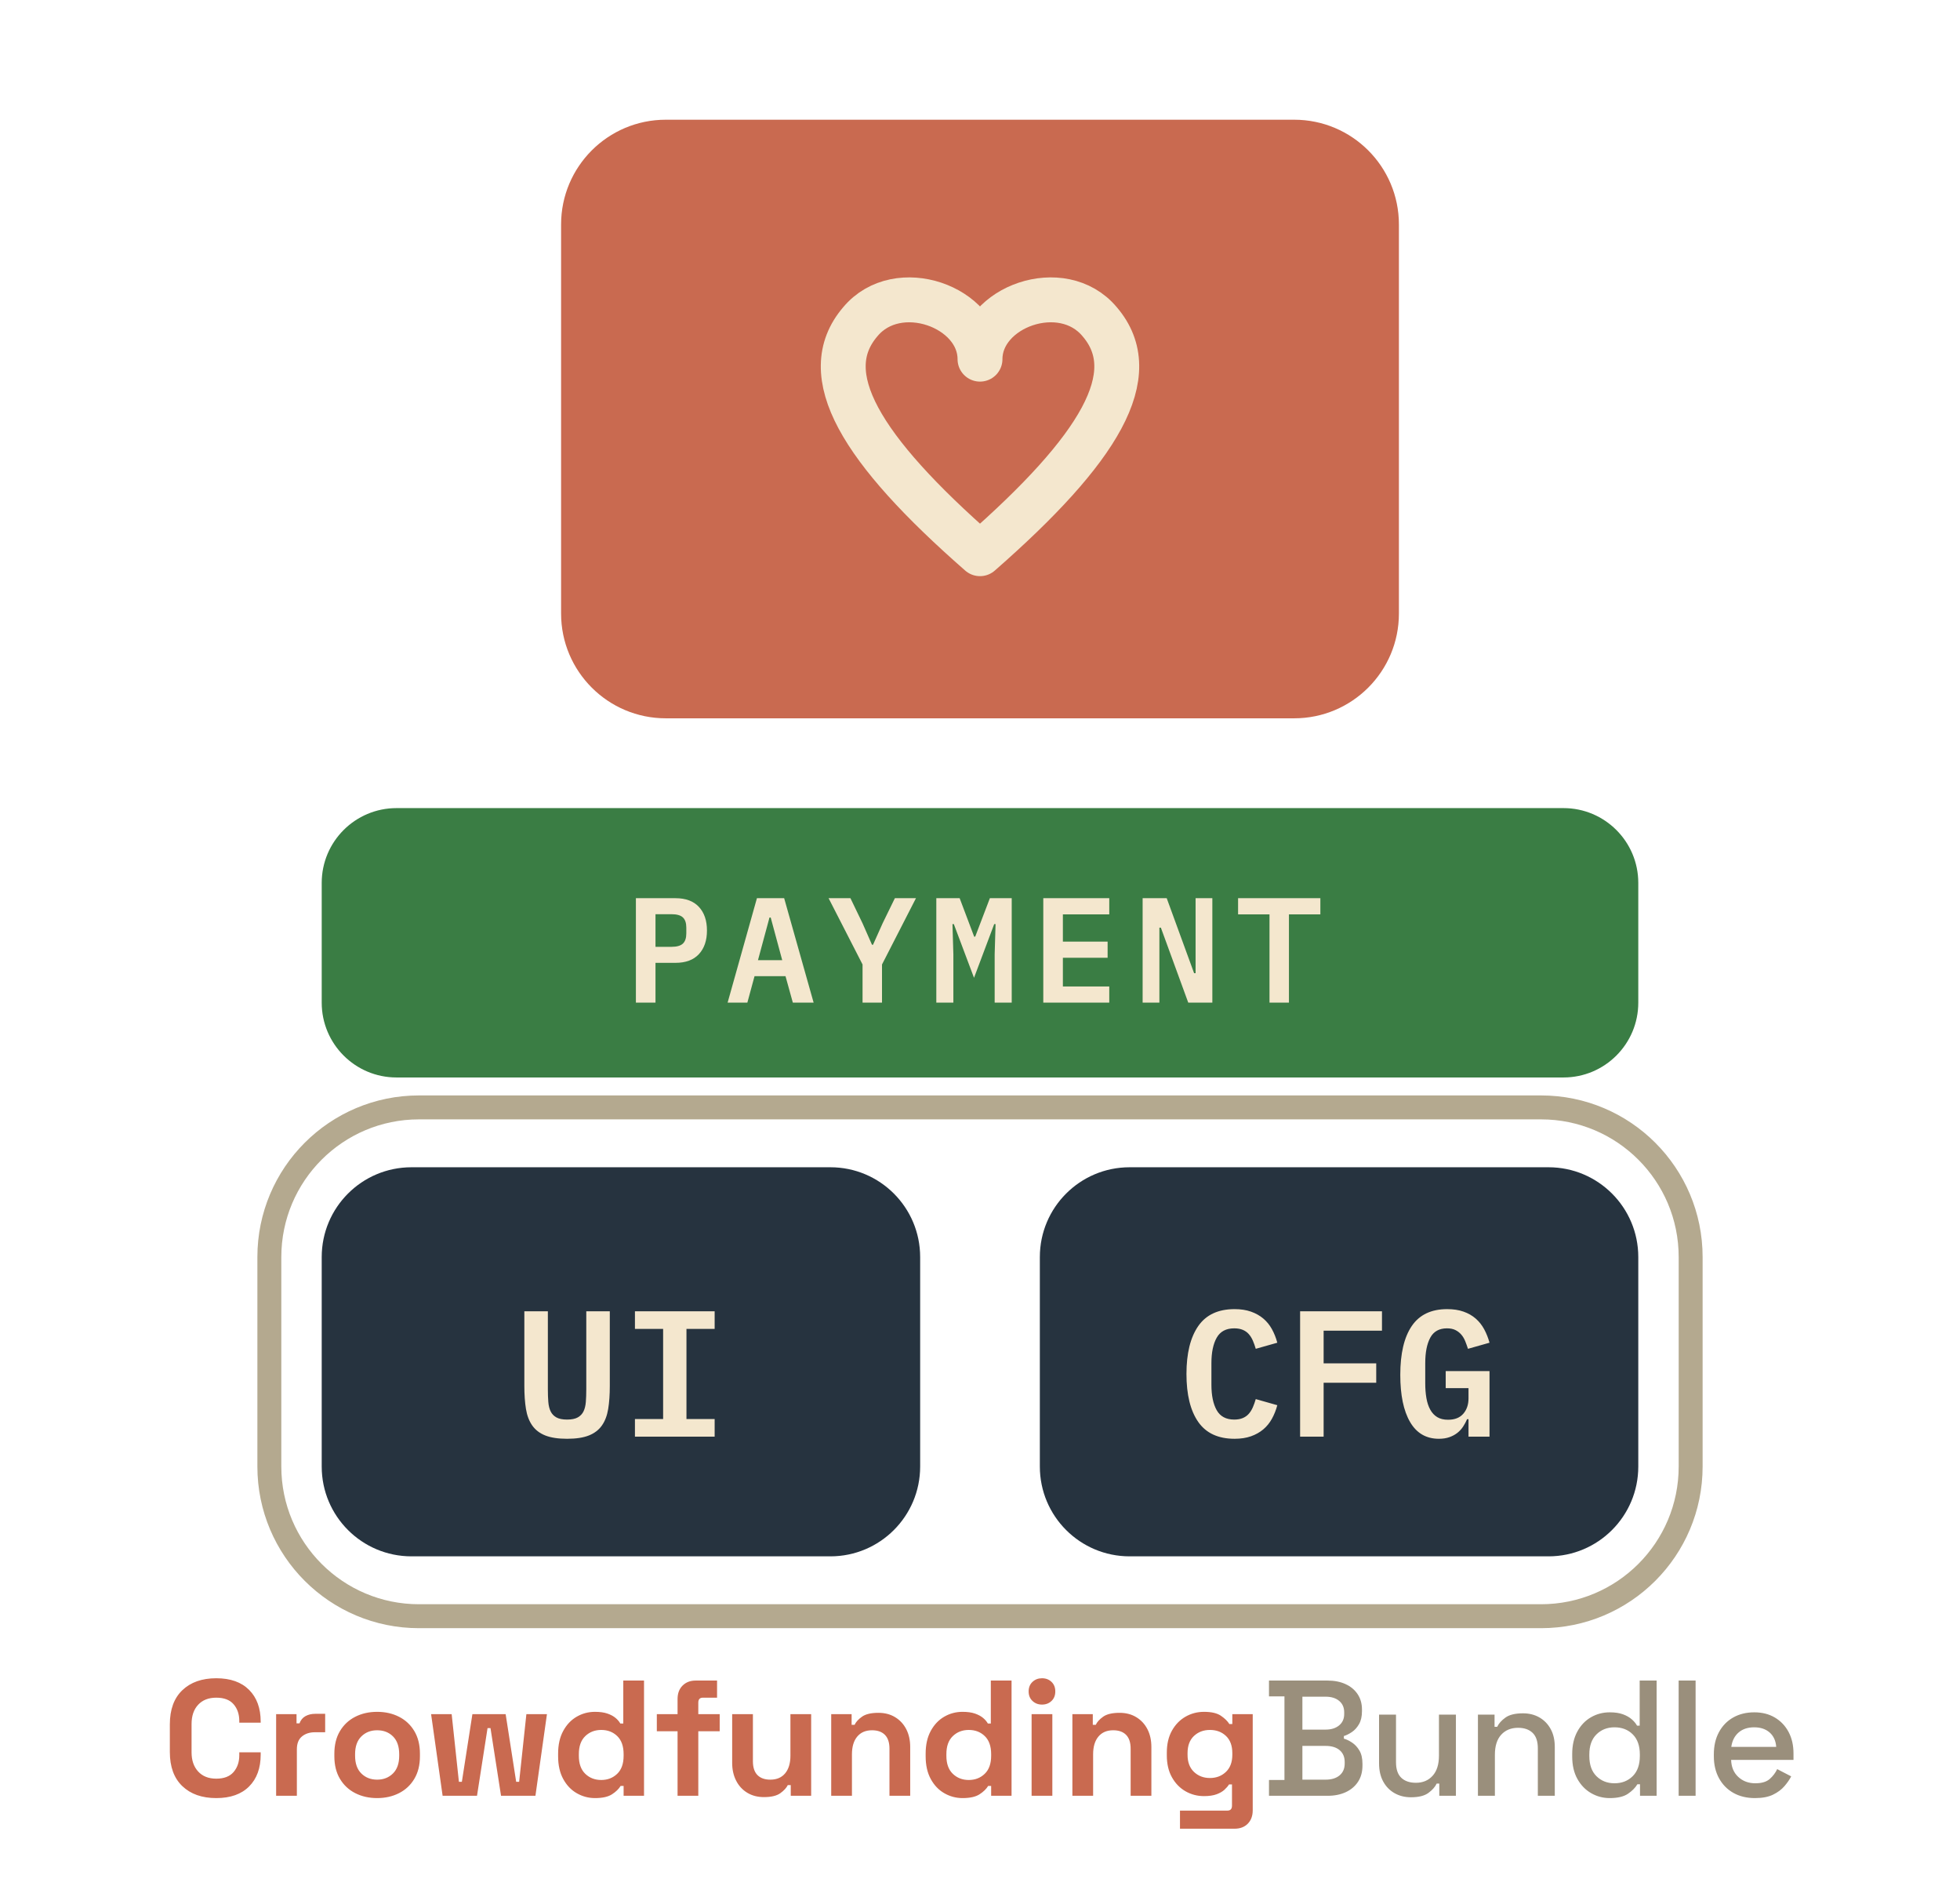
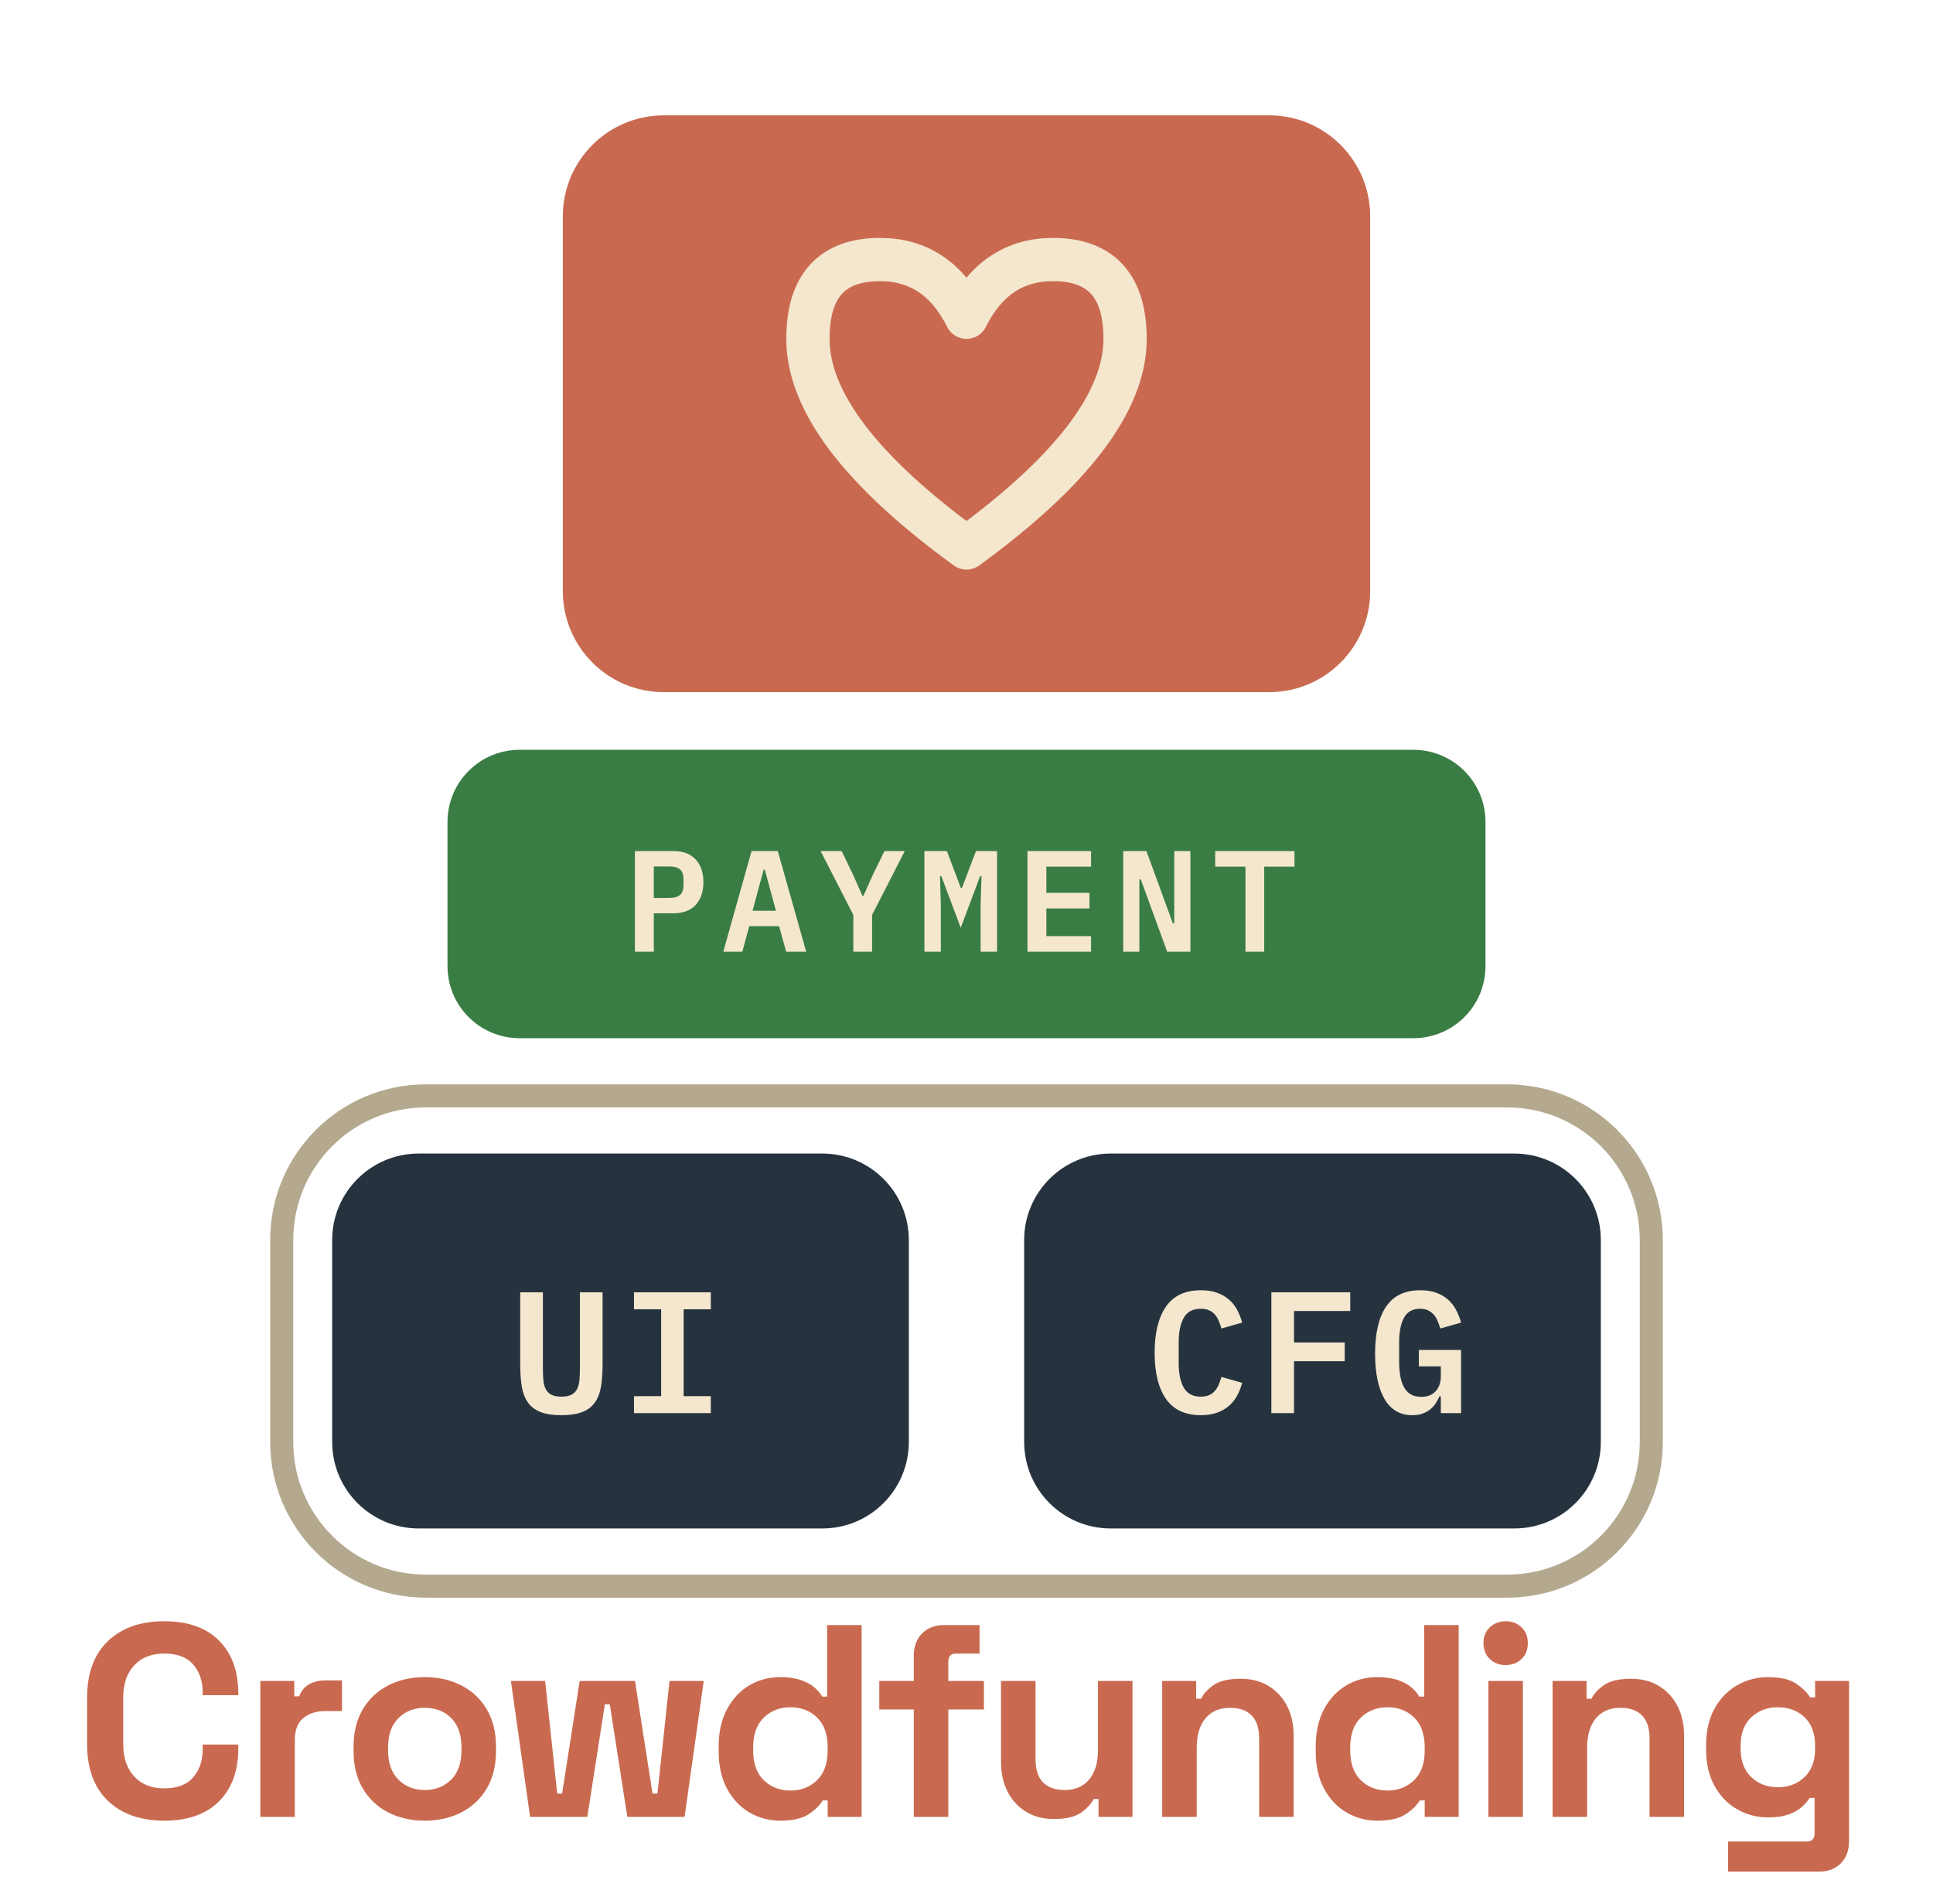
- <svg xmlns="http://www.w3.org/2000/svg" viewBox="-15.5 0 131 126" width="314" height="302">
-   <g transform="translate(0,4)">
-     <rect x="22" y="4" width="56" height="40" rx="7" fill="#C96A50" />
-     <g transform="translate(30,4)" fill="none" stroke="#F4E7CE" stroke-width="3" stroke-linecap="round" stroke-linejoin="round" color="#F4E7CE">
-       <path d="M20 29 C12 22 9 17 12 13.5 C14.5 10.5 20 12.5 20 16 C20 12.5 25.5 10.5 28 13.5 C31 17 28 22 20 29 Z" />
-     </g>
-     <rect x="6" y="50" width="88" height="18" rx="5" fill="#3A7D44" />
-     <g>
-       <path d="M28.310 63L27.000 63L27.000 56.020L29.650 56.020Q30.670 56.020 31.210 56.600Q31.750 57.180 31.750 58.180L31.750 58.180Q31.750 59.180 31.210 59.760Q30.670 60.340 29.650 60.340L29.650 60.340L28.310 60.340L28.310 63ZM28.310 57.090L28.310 59.270L29.380 59.270Q29.910 59.270 30.140 59.055Q30.370 58.840 30.370 58.370L30.370 58.370L30.370 57.990Q30.370 57.520 30.140 57.305Q29.910 57.090 29.380 57.090L29.380 57.090L28.310 57.090Z M38.880 63L37.490 63L37 61.230L34.930 61.230L34.450 63L33.130 63L35.090 56.020L36.910 56.020L38.880 63ZM36.780 60.160L36.010 57.310L35.930 57.310L35.160 60.160L36.780 60.160Z M43.450 63L42.150 63L42.150 60.450L39.880 56.020L41.340 56.020L42.150 57.700L42.780 59.130L42.850 59.130L43.490 57.700L44.310 56.020L45.720 56.020L43.450 60.450L43.450 63Z M50.980 63L50.980 59.770L51.040 57.750L50.950 57.750L49.600 61.340L48.250 57.750L48.160 57.750L48.220 59.770L48.220 63L47.080 63L47.080 56.020L48.640 56.020L49.610 58.590L49.680 58.590L50.660 56.020L52.120 56.020L52.120 63L50.980 63Z M58.640 63L54.230 63L54.230 56.020L58.640 56.020L58.640 57.100L55.540 57.100L55.540 58.920L58.530 58.920L58.530 60L55.540 60L55.540 61.920L58.640 61.920L58.640 63Z M63.920 63L62.090 57.990L61.990 57.990L61.990 63L60.870 63L60.870 56.020L62.480 56.020L64.310 61.030L64.410 61.030L64.410 56.020L65.530 56.020L65.530 63L63.920 63Z M72.750 57.100L70.650 57.100L70.650 63L69.350 63L69.350 57.100L67.250 57.100L67.250 56.020L72.750 56.020L72.750 57.100Z" fill="#F4E7CE" />
-     </g>
-     <rect x="2.5" y="70" width="95" height="34" rx="10" fill="none" stroke="#B4A98F" stroke-width="1.6" />
-     <rect x="6" y="74" width="40" height="26" rx="6" fill="#26333F" />
-     <rect x="54" y="74" width="40" height="26" rx="6" fill="#26333F" />
-     <g>
-       <path d="M19.544 83.624L21.116 83.624L21.116 88.844Q21.116 89.312 21.146 89.684Q21.176 90.056 21.302 90.314Q21.428 90.572 21.686 90.716Q21.944 90.860 22.400 90.860L22.400 90.860Q22.856 90.860 23.114 90.716Q23.372 90.572 23.498 90.314Q23.624 90.056 23.654 89.684Q23.684 89.312 23.684 88.844L23.684 88.844L23.684 83.624L25.256 83.624L25.256 88.604Q25.256 89.492 25.148 90.152Q25.040 90.812 24.728 91.256Q24.416 91.700 23.858 91.922Q23.300 92.144 22.400 92.144L22.400 92.144Q21.500 92.144 20.942 91.922Q20.384 91.700 20.072 91.256Q19.760 90.812 19.652 90.152Q19.544 89.492 19.544 88.604L19.544 88.604L19.544 83.624Z M32.264 92L26.936 92L26.936 90.824L28.820 90.824L28.820 84.800L26.936 84.800L26.936 83.624L32.264 83.624L32.264 84.800L30.380 84.800L30.380 90.824L32.264 90.824L32.264 92Z" fill="#F4E7CE" />
-     </g>
-     <g>
-       <path d="M67.016 92.144L67.016 92.144Q65.372 92.144 64.586 91.016Q63.800 89.888 63.800 87.812L63.800 87.812Q63.800 85.748 64.586 84.614Q65.372 83.480 67.016 83.480L67.016 83.480Q67.640 83.480 68.114 83.648Q68.588 83.816 68.936 84.110Q69.284 84.404 69.512 84.818Q69.740 85.232 69.872 85.724L69.872 85.724L68.432 86.132Q68.348 85.844 68.240 85.592Q68.132 85.340 67.970 85.154Q67.808 84.968 67.568 84.866Q67.328 84.764 66.992 84.764L66.992 84.764Q66.176 84.764 65.822 85.388Q65.468 86.012 65.468 87.092L65.468 87.092L65.468 88.532Q65.468 89.612 65.822 90.236Q66.176 90.860 66.992 90.860L66.992 90.860Q67.328 90.860 67.568 90.758Q67.808 90.656 67.970 90.470Q68.132 90.284 68.240 90.032Q68.348 89.780 68.432 89.492L68.432 89.492L69.872 89.900Q69.740 90.392 69.512 90.806Q69.284 91.220 68.936 91.514Q68.588 91.808 68.114 91.976Q67.640 92.144 67.016 92.144Z M72.968 92L71.396 92L71.396 83.624L76.868 83.624L76.868 84.920L72.968 84.920L72.968 87.104L76.484 87.104L76.484 88.400L72.968 88.400L72.968 92Z M82.652 92L82.652 90.836L82.556 90.836Q82.448 91.088 82.292 91.328Q82.136 91.568 81.908 91.748Q81.680 91.928 81.374 92.036Q81.068 92.144 80.672 92.144L80.672 92.144Q79.400 92.144 78.746 91.022Q78.092 89.900 78.092 87.872L78.092 87.872Q78.092 85.736 78.860 84.608Q79.628 83.480 81.224 83.480L81.224 83.480Q81.848 83.480 82.322 83.648Q82.796 83.816 83.138 84.116Q83.480 84.416 83.702 84.830Q83.924 85.244 84.056 85.724L84.056 85.724L82.616 86.132Q82.532 85.868 82.430 85.616Q82.328 85.364 82.166 85.178Q82.004 84.992 81.776 84.878Q81.548 84.764 81.212 84.764L81.212 84.764Q80.432 84.764 80.096 85.388Q79.760 86.012 79.760 87.092L79.760 87.092L79.760 88.436Q79.760 88.976 79.838 89.426Q79.916 89.876 80.096 90.200Q80.276 90.524 80.564 90.698Q80.852 90.872 81.284 90.872L81.284 90.872Q81.956 90.872 82.304 90.470Q82.652 90.068 82.652 89.444L82.652 89.444L82.652 88.760L81.128 88.760L81.128 87.620L84.056 87.620L84.056 92L82.652 92Z" fill="#F4E7CE" />
+ <svg xmlns="http://www.w3.org/2000/svg" viewBox="-17 0 134 132" width="322" height="317">
+   <rect x="22" y="8" width="56" height="40" rx="7" fill="#C96A50" />
+   <g transform="translate(30,8)">
+     <g fill="none" stroke="#F4E7CE" stroke-width="3" stroke-linecap="round" stroke-linejoin="round">
+       <path d="M20 30 Q9 22 9 15.5 Q9 10 14 10 Q18 10 20 14 Q22 10 26 10 Q31 10 31 15.5 Q31 22 20 30 Z" />
    </g>
  </g>
-   <g>
-     <path d="M-1.049 120.154L-1.049 120.154Q-2.479 120.154-3.315 119.356Q-4.151 118.559-4.151 117.074L-4.151 117.074L-4.151 115.226Q-4.151 113.741-3.315 112.944Q-2.479 112.146-1.049 112.146L-1.049 112.146Q0.370 112.146 1.145 112.921Q1.921 113.697 1.921 115.050L1.921 115.050L1.921 115.116L0.491 115.116L0.491 115.006Q0.491 114.324 0.111 113.884Q-0.268 113.444-1.049 113.444L-1.049 113.444Q-1.819 113.444-2.259 113.917Q-2.699 114.390-2.699 115.204L-2.699 115.204L-2.699 117.096Q-2.699 117.899-2.259 118.377Q-1.819 118.856-1.049 118.856L-1.049 118.856Q-0.268 118.856 0.111 118.410Q0.491 117.965 0.491 117.294L0.491 117.294L0.491 117.096L1.921 117.096L1.921 117.250Q1.921 118.603 1.145 119.379Q0.370 120.154-1.049 120.154Z M4.339 120L2.953 120L2.953 114.544L4.317 114.544L4.317 115.160L4.515 115.160Q4.636 114.830 4.916 114.676Q5.197 114.522 5.571 114.522L5.571 114.522L6.231 114.522L6.231 115.754L5.549 115.754Q5.021 115.754 4.680 116.034Q4.339 116.315 4.339 116.898L4.339 116.898L4.339 120Z M9.705 120.154L9.705 120.154Q8.891 120.154 8.242 119.824Q7.593 119.494 7.219 118.867Q6.845 118.240 6.845 117.360L6.845 117.360L6.845 117.184Q6.845 116.304 7.219 115.677Q7.593 115.050 8.242 114.720Q8.891 114.390 9.705 114.390L9.705 114.390Q10.519 114.390 11.168 114.720Q11.817 115.050 12.191 115.677Q12.565 116.304 12.565 117.184L12.565 117.184L12.565 117.360Q12.565 118.240 12.191 118.867Q11.817 119.494 11.168 119.824Q10.519 120.154 9.705 120.154ZM9.705 118.922L9.705 118.922Q10.343 118.922 10.761 118.510Q11.179 118.097 11.179 117.327L11.179 117.327L11.179 117.217Q11.179 116.447 10.766 116.034Q10.354 115.622 9.705 115.622L9.705 115.622Q9.067 115.622 8.649 116.034Q8.231 116.447 8.231 117.217L8.231 117.217L8.231 117.327Q8.231 118.097 8.649 118.510Q9.067 118.922 9.705 118.922Z M16.380 120L14.081 120L13.311 114.544L14.686 114.544L15.170 119.065L15.368 119.065L16.072 114.544L18.294 114.544L18.998 119.065L19.196 119.065L19.680 114.544L21.055 114.544L20.285 120L17.986 120L17.282 115.479L17.084 115.479L16.380 120Z M24.265 120.154L24.265 120.154Q23.616 120.154 23.049 119.829Q22.483 119.505 22.142 118.878Q21.801 118.251 21.801 117.360L21.801 117.360L21.801 117.184Q21.801 116.293 22.142 115.666Q22.483 115.039 23.044 114.715Q23.605 114.390 24.265 114.390L24.265 114.390Q24.760 114.390 25.095 114.505Q25.431 114.621 25.640 114.797Q25.849 114.973 25.959 115.171L25.959 115.171L26.157 115.171L26.157 112.300L27.543 112.300L27.543 120L26.179 120L26.179 119.340L25.981 119.340Q25.794 119.648 25.403 119.901Q25.013 120.154 24.265 120.154ZM24.683 118.944L24.683 118.944Q25.321 118.944 25.750 118.531Q26.179 118.119 26.179 117.327L26.179 117.327L26.179 117.217Q26.179 116.425 25.755 116.013Q25.332 115.600 24.683 115.600L24.683 115.600Q24.045 115.600 23.616 116.013Q23.187 116.425 23.187 117.217L23.187 117.217L23.187 117.327Q23.187 118.119 23.616 118.531Q24.045 118.944 24.683 118.944Z M31.171 120L29.785 120L29.785 115.688L28.399 115.688L28.399 114.544L29.785 114.544L29.785 113.532Q29.785 112.971 30.120 112.636Q30.456 112.300 30.995 112.300L30.995 112.300L32.425 112.300L32.425 113.444L31.479 113.444Q31.171 113.444 31.171 113.774L31.171 113.774L31.171 114.544L32.601 114.544L32.601 115.688L31.171 115.688L31.171 120Z M35.558 120.088L35.558 120.088Q34.920 120.088 34.441 119.796Q33.963 119.505 33.699 118.988Q33.435 118.471 33.435 117.800L33.435 117.800L33.435 114.544L34.821 114.544L34.821 117.690Q34.821 118.306 35.123 118.614Q35.426 118.922 35.987 118.922L35.987 118.922Q36.625 118.922 36.977 118.499Q37.329 118.075 37.329 117.316L37.329 117.316L37.329 114.544L38.715 114.544L38.715 120L37.351 120L37.351 119.285L37.153 119.285Q37.021 119.560 36.658 119.824Q36.295 120.088 35.558 120.088Z M41.441 120L40.055 120L40.055 114.544L41.419 114.544L41.419 115.259L41.617 115.259Q41.749 114.973 42.112 114.715Q42.475 114.456 43.212 114.456L43.212 114.456Q43.850 114.456 44.328 114.748Q44.807 115.039 45.071 115.550Q45.335 116.062 45.335 116.744L45.335 116.744L45.335 120L43.949 120L43.949 116.854Q43.949 116.238 43.646 115.930Q43.344 115.622 42.783 115.622L42.783 115.622Q42.145 115.622 41.793 116.046Q41.441 116.469 41.441 117.228L41.441 117.228L41.441 120Z M48.831 120.154L48.831 120.154Q48.182 120.154 47.615 119.829Q47.049 119.505 46.708 118.878Q46.367 118.251 46.367 117.360L46.367 117.360L46.367 117.184Q46.367 116.293 46.708 115.666Q47.049 115.039 47.610 114.715Q48.171 114.390 48.831 114.390L48.831 114.390Q49.326 114.390 49.661 114.505Q49.997 114.621 50.206 114.797Q50.415 114.973 50.525 115.171L50.525 115.171L50.723 115.171L50.723 112.300L52.109 112.300L52.109 120L50.745 120L50.745 119.340L50.547 119.340Q50.360 119.648 49.969 119.901Q49.579 120.154 48.831 120.154ZM49.249 118.944L49.249 118.944Q49.887 118.944 50.316 118.531Q50.745 118.119 50.745 117.327L50.745 117.327L50.745 117.217Q50.745 116.425 50.321 116.013Q49.898 115.600 49.249 115.600L49.249 115.600Q48.611 115.600 48.182 116.013Q47.753 116.425 47.753 117.217L47.753 117.217L47.753 117.327Q47.753 118.119 48.182 118.531Q48.611 118.944 49.249 118.944Z M54.835 120L53.449 120L53.449 114.544L54.835 114.544L54.835 120ZM54.142 113.906L54.142 113.906Q53.768 113.906 53.509 113.664Q53.251 113.422 53.251 113.026L53.251 113.026Q53.251 112.630 53.509 112.388Q53.768 112.146 54.142 112.146L54.142 112.146Q54.527 112.146 54.780 112.388Q55.033 112.630 55.033 113.026L55.033 113.026Q55.033 113.422 54.780 113.664Q54.527 113.906 54.142 113.906Z M57.561 120L56.175 120L56.175 114.544L57.539 114.544L57.539 115.259L57.737 115.259Q57.869 114.973 58.232 114.715Q58.595 114.456 59.332 114.456L59.332 114.456Q59.970 114.456 60.448 114.748Q60.927 115.039 61.191 115.550Q61.455 116.062 61.455 116.744L61.455 116.744L61.455 120L60.069 120L60.069 116.854Q60.069 116.238 59.766 115.930Q59.464 115.622 58.903 115.622L58.903 115.622Q58.265 115.622 57.913 116.046Q57.561 116.469 57.561 117.228L57.561 117.228L57.561 120Z M62.487 117.294L62.487 117.294L62.487 117.118Q62.487 116.260 62.828 115.650Q63.169 115.039 63.735 114.715Q64.302 114.390 64.973 114.390L64.973 114.390Q65.721 114.390 66.106 114.654Q66.491 114.918 66.667 115.204L66.667 115.204L66.865 115.204L66.865 114.544L68.229 114.544L68.229 120.968Q68.229 121.529 67.899 121.865Q67.569 122.200 67.019 122.200L67.019 122.200L63.367 122.200L63.367 120.990L66.535 120.990Q66.843 120.990 66.843 120.660L66.843 120.660L66.843 119.241L66.645 119.241Q66.535 119.417 66.337 119.599Q66.139 119.780 65.809 119.901Q65.479 120.022 64.973 120.022L64.973 120.022Q64.302 120.022 63.735 119.698Q63.169 119.373 62.828 118.763Q62.487 118.152 62.487 117.294ZM65.369 118.812L65.369 118.812Q66.007 118.812 66.436 118.405Q66.865 117.998 66.865 117.261L66.865 117.261L66.865 117.151Q66.865 116.403 66.441 116.001Q66.018 115.600 65.369 115.600L65.369 115.600Q64.731 115.600 64.302 116.001Q63.873 116.403 63.873 117.151L63.873 117.151L63.873 117.261Q63.873 117.998 64.302 118.405Q64.731 118.812 65.369 118.812Z" fill="#C96A50" />
-     <path d="M73.243 120L69.316 120L69.316 118.944L70.350 118.944L70.350 113.356L69.316 113.356L69.316 112.300L73.221 112.300Q73.914 112.300 74.431 112.537Q74.948 112.773 75.239 113.207Q75.531 113.642 75.531 114.236L75.531 114.236L75.531 114.346Q75.531 114.874 75.333 115.215Q75.135 115.556 74.854 115.743Q74.574 115.930 74.321 116.007L74.321 116.007L74.321 116.183Q74.574 116.249 74.865 116.442Q75.157 116.634 75.360 116.975Q75.564 117.316 75.564 117.866L75.564 117.866L75.564 117.976Q75.564 118.614 75.267 119.065Q74.970 119.516 74.447 119.758Q73.925 120 73.243 120L73.243 120ZM71.549 116.667L71.549 118.922L73.100 118.922Q73.694 118.922 74.035 118.636Q74.376 118.350 74.376 117.844L74.376 117.844L74.376 117.745Q74.376 117.239 74.040 116.953Q73.705 116.667 73.100 116.667L73.100 116.667L71.549 116.667ZM71.549 113.378L71.549 115.578L73.100 115.578Q73.661 115.578 74.002 115.297Q74.343 115.017 74.343 114.533L74.343 114.533L74.343 114.423Q74.343 113.939 74.007 113.659Q73.672 113.378 73.100 113.378L73.100 113.378L71.549 113.378Z M78.807 120.099L78.807 120.099Q78.191 120.099 77.707 119.824Q77.223 119.549 76.948 119.043Q76.673 118.537 76.673 117.833L76.673 117.833L76.673 114.577L77.806 114.577L77.806 117.756Q77.806 118.460 78.158 118.796Q78.510 119.131 79.137 119.131L79.137 119.131Q79.830 119.131 80.253 118.663Q80.677 118.196 80.677 117.316L80.677 117.316L80.677 114.577L81.810 114.577L81.810 120L80.699 120L80.699 119.186L80.523 119.186Q80.369 119.516 79.973 119.808Q79.577 120.099 78.807 120.099Z M84.415 120L83.282 120L83.282 114.577L84.393 114.577L84.393 115.391L84.569 115.391Q84.723 115.061 85.119 114.775Q85.515 114.489 86.296 114.489L86.296 114.489Q86.912 114.489 87.390 114.764Q87.869 115.039 88.144 115.540Q88.419 116.040 88.419 116.744L88.419 116.744L88.419 120L87.286 120L87.286 116.832Q87.286 116.128 86.934 115.793Q86.582 115.457 85.966 115.457L85.966 115.457Q85.262 115.457 84.838 115.919Q84.415 116.381 84.415 117.261L84.415 117.261L84.415 120Z M92.091 120.154L92.091 120.154Q91.420 120.154 90.848 119.824Q90.276 119.494 89.929 118.873Q89.583 118.251 89.583 117.371L89.583 117.371L89.583 117.206Q89.583 116.337 89.924 115.710Q90.265 115.083 90.837 114.753Q91.409 114.423 92.091 114.423L92.091 114.423Q92.619 114.423 92.976 114.555Q93.334 114.687 93.565 114.891Q93.796 115.094 93.917 115.314L93.917 115.314L94.093 115.314L94.093 112.300L95.226 112.300L95.226 120L94.115 120L94.115 119.230L93.939 119.230Q93.730 119.582 93.306 119.868Q92.883 120.154 92.091 120.154ZM92.410 119.164L92.410 119.164Q93.147 119.164 93.625 118.691Q94.104 118.218 94.104 117.338L94.104 117.338L94.104 117.239Q94.104 116.370 93.631 115.897Q93.158 115.424 92.410 115.424L92.410 115.424Q91.684 115.424 91.205 115.897Q90.727 116.370 90.727 117.239L90.727 117.239L90.727 117.338Q90.727 118.218 91.205 118.691Q91.684 119.164 92.410 119.164Z M97.831 120L96.698 120L96.698 112.300L97.831 112.300L97.831 120Z M101.800 120.154L101.800 120.154Q100.975 120.154 100.359 119.808Q99.743 119.461 99.396 118.829Q99.050 118.196 99.050 117.360L99.050 117.360L99.050 117.228Q99.050 116.381 99.391 115.749Q99.732 115.116 100.342 114.769Q100.953 114.423 101.756 114.423L101.756 114.423Q102.537 114.423 103.125 114.769Q103.714 115.116 104.044 115.732Q104.374 116.348 104.374 117.173L104.374 117.173L104.374 117.602L100.205 117.602Q100.227 118.317 100.683 118.740Q101.140 119.164 101.822 119.164L101.822 119.164Q102.460 119.164 102.784 118.878Q103.109 118.592 103.285 118.218L103.285 118.218L104.220 118.702Q104.066 119.010 103.774 119.351Q103.483 119.692 103.010 119.923Q102.537 120.154 101.800 120.154ZM100.216 116.733L100.216 116.733L103.219 116.733Q103.175 116.117 102.779 115.770Q102.383 115.424 101.745 115.424L101.745 115.424Q101.107 115.424 100.705 115.770Q100.304 116.117 100.216 116.733Z" fill="#9A8F7C" />
-   </g>
+   <rect x="14" y="52" width="72" height="20" rx="5" fill="#3A7D44" />
+   <path d="M28.310 66L27.000 66L27.000 59.020L29.650 59.020Q30.670 59.020 31.210 59.600Q31.750 60.180 31.750 61.180L31.750 61.180Q31.750 62.180 31.210 62.760Q30.670 63.340 29.650 63.340L29.650 63.340L28.310 63.340L28.310 66ZM28.310 60.090L28.310 62.270L29.380 62.270Q29.910 62.270 30.140 62.055Q30.370 61.840 30.370 61.370L30.370 61.370L30.370 60.990Q30.370 60.520 30.140 60.305Q29.910 60.090 29.380 60.090L29.380 60.090L28.310 60.090Z M38.880 66L37.490 66L37 64.230L34.930 64.230L34.450 66L33.130 66L35.090 59.020L36.910 59.020L38.880 66ZM36.780 63.160L36.010 60.310L35.930 60.310L35.160 63.160L36.780 63.160Z M43.450 66L42.150 66L42.150 63.450L39.880 59.020L41.340 59.020L42.150 60.700L42.780 62.130L42.850 62.130L43.490 60.700L44.310 59.020L45.720 59.020L43.450 63.450L43.450 66Z M50.980 66L50.980 62.770L51.040 60.750L50.950 60.750L49.600 64.340L48.250 60.750L48.160 60.750L48.220 62.770L48.220 66L47.080 66L47.080 59.020L48.640 59.020L49.610 61.590L49.680 61.590L50.660 59.020L52.120 59.020L52.120 66L50.980 66Z M58.640 66L54.230 66L54.230 59.020L58.640 59.020L58.640 60.100L55.540 60.100L55.540 61.920L58.530 61.920L58.530 63L55.540 63L55.540 64.920L58.640 64.920L58.640 66Z M63.920 66L62.090 60.990L61.990 60.990L61.990 66L60.870 66L60.870 59.020L62.480 59.020L64.310 64.030L64.410 64.030L64.410 59.020L65.530 59.020L65.530 66L63.920 66Z M72.750 60.100L70.650 60.100L70.650 66L69.350 66L69.350 60.100L67.250 60.100L67.250 59.020L72.750 59.020L72.750 60.100Z" fill="#F4E7CE" />
+   <rect x="2.5" y="76" width="95" height="34" rx="10" fill="none" stroke="#B4A98F" stroke-width="1.6" />
+   <rect x="6" y="80" width="40" height="26" rx="6" fill="#26333F" />
+   <rect x="54" y="80" width="40" height="26" rx="6" fill="#26333F" />
+   <path d="M19.044 89.624L20.616 89.624L20.616 94.844Q20.616 95.312 20.646 95.684Q20.676 96.056 20.802 96.314Q20.928 96.572 21.186 96.716Q21.444 96.860 21.900 96.860L21.900 96.860Q22.356 96.860 22.614 96.716Q22.872 96.572 22.998 96.314Q23.124 96.056 23.154 95.684Q23.184 95.312 23.184 94.844L23.184 94.844L23.184 89.624L24.756 89.624L24.756 94.604Q24.756 95.492 24.648 96.152Q24.540 96.812 24.228 97.256Q23.916 97.700 23.358 97.922Q22.800 98.144 21.900 98.144L21.900 98.144Q21 98.144 20.442 97.922Q19.884 97.700 19.572 97.256Q19.260 96.812 19.152 96.152Q19.044 95.492 19.044 94.604L19.044 94.604L19.044 89.624Z M32.264 98L26.936 98L26.936 96.824L28.820 96.824L28.820 90.800L26.936 90.800L26.936 89.624L32.264 89.624L32.264 90.800L30.380 90.800L30.380 96.824L32.264 96.824L32.264 98Z" fill="#F4E7CE" />
+   <path d="M66.266 98.144L66.266 98.144Q64.622 98.144 63.836 97.016Q63.050 95.888 63.050 93.812L63.050 93.812Q63.050 91.748 63.836 90.614Q64.622 89.480 66.266 89.480L66.266 89.480Q66.890 89.480 67.364 89.648Q67.838 89.816 68.186 90.110Q68.534 90.404 68.762 90.818Q68.990 91.232 69.122 91.724L69.122 91.724L67.682 92.132Q67.598 91.844 67.490 91.592Q67.382 91.340 67.220 91.154Q67.058 90.968 66.818 90.866Q66.578 90.764 66.242 90.764L66.242 90.764Q65.426 90.764 65.072 91.388Q64.718 92.012 64.718 93.092L64.718 93.092L64.718 94.532Q64.718 95.612 65.072 96.236Q65.426 96.860 66.242 96.860L66.242 96.860Q66.578 96.860 66.818 96.758Q67.058 96.656 67.220 96.470Q67.382 96.284 67.490 96.032Q67.598 95.780 67.682 95.492L67.682 95.492L69.122 95.900Q68.990 96.392 68.762 96.806Q68.534 97.220 68.186 97.514Q67.838 97.808 67.364 97.976Q66.890 98.144 66.266 98.144Z M72.718 98L71.146 98L71.146 89.624L76.618 89.624L76.618 90.920L72.718 90.920L72.718 93.104L76.234 93.104L76.234 94.400L72.718 94.400L72.718 98Z M82.902 98L82.902 96.836L82.806 96.836Q82.698 97.088 82.542 97.328Q82.386 97.568 82.158 97.748Q81.930 97.928 81.624 98.036Q81.318 98.144 80.922 98.144L80.922 98.144Q79.650 98.144 78.996 97.022Q78.342 95.900 78.342 93.872L78.342 93.872Q78.342 91.736 79.110 90.608Q79.878 89.480 81.474 89.480L81.474 89.480Q82.098 89.480 82.572 89.648Q83.046 89.816 83.388 90.116Q83.730 90.416 83.952 90.830Q84.174 91.244 84.306 91.724L84.306 91.724L82.866 92.132Q82.782 91.868 82.680 91.616Q82.578 91.364 82.416 91.178Q82.254 90.992 82.026 90.878Q81.798 90.764 81.462 90.764L81.462 90.764Q80.682 90.764 80.346 91.388Q80.010 92.012 80.010 93.092L80.010 93.092L80.010 94.436Q80.010 94.976 80.088 95.426Q80.166 95.876 80.346 96.200Q80.526 96.524 80.814 96.698Q81.102 96.872 81.534 96.872L81.534 96.872Q82.206 96.872 82.554 96.470Q82.902 96.068 82.902 95.444L82.902 95.444L82.902 94.760L81.378 94.760L81.378 93.620L84.306 93.620L84.306 98L82.902 98Z" fill="#F4E7CE" />
+   <path d="M-5.642 126.266L-5.642 126.266Q-8.112 126.266-9.556 124.888Q-11.000 123.511-11.000 120.946L-11.000 120.946L-11.000 117.754Q-11.000 115.189-9.556 113.811Q-8.112 112.434-5.642 112.434L-5.642 112.434Q-3.191 112.434-1.852 113.773Q-0.512 115.113-0.512 117.450L-0.512 117.450L-0.512 117.564L-2.982 117.564L-2.982 117.374Q-2.982 116.196-3.638 115.436Q-4.293 114.676-5.642 114.676L-5.642 114.676Q-6.972 114.676-7.732 115.493Q-8.492 116.310-8.492 117.716L-8.492 117.716L-8.492 120.984Q-8.492 122.371-7.732 123.198Q-6.972 124.024-5.642 124.024L-5.642 124.024Q-4.293 124.024-3.638 123.255Q-2.982 122.485-2.982 121.326L-2.982 121.326L-2.982 120.984L-0.512 120.984L-0.512 121.250Q-0.512 123.587-1.852 124.927Q-3.191 126.266-5.642 126.266Z M3.410 126L1.016 126L1.016 116.576L3.372 116.576L3.372 117.640L3.714 117.640Q3.923 117.070 4.407 116.804Q4.892 116.538 5.538 116.538L5.538 116.538L6.678 116.538L6.678 118.666L5.500 118.666Q4.588 118.666 3.999 119.150Q3.410 119.635 3.410 120.642L3.410 120.642L3.410 126Z M12.424 126.266L12.424 126.266Q11.018 126.266 9.897 125.696Q8.776 125.126 8.130 124.043Q7.484 122.960 7.484 121.440L7.484 121.440L7.484 121.136Q7.484 119.616 8.130 118.533Q8.776 117.450 9.897 116.880Q11.018 116.310 12.424 116.310L12.424 116.310Q13.830 116.310 14.951 116.880Q16.072 117.450 16.718 118.533Q17.364 119.616 17.364 121.136L17.364 121.136L17.364 121.440Q17.364 122.960 16.718 124.043Q16.072 125.126 14.951 125.696Q13.830 126.266 12.424 126.266ZM12.424 124.138L12.424 124.138Q13.526 124.138 14.248 123.425Q14.970 122.713 14.970 121.383L14.970 121.383L14.970 121.193Q14.970 119.863 14.257 119.150Q13.545 118.438 12.424 118.438L12.424 118.438Q11.322 118.438 10.600 119.150Q9.878 119.863 9.878 121.193L9.878 121.193L9.878 121.383Q9.878 122.713 10.600 123.425Q11.322 124.138 12.424 124.138Z M23.699 126L19.728 126L18.398 116.576L20.773 116.576L21.609 124.385L21.951 124.385L23.167 116.576L27.005 116.576L28.221 124.385L28.563 124.385L29.399 116.576L31.774 116.576L30.444 126L26.473 126L25.257 118.191L24.915 118.191L23.699 126Z M37.064 126.266L37.064 126.266Q35.943 126.266 34.965 125.706Q33.986 125.145 33.397 124.062Q32.808 122.979 32.808 121.440L32.808 121.440L32.808 121.136Q32.808 119.597 33.397 118.514Q33.986 117.431 34.955 116.870Q35.924 116.310 37.064 116.310L37.064 116.310Q37.919 116.310 38.498 116.510Q39.078 116.709 39.439 117.013Q39.800 117.317 39.990 117.659L39.990 117.659L40.332 117.659L40.332 112.700L42.726 112.700L42.726 126L40.370 126L40.370 124.860L40.028 124.860Q39.705 125.392 39.030 125.829Q38.356 126.266 37.064 126.266ZM37.786 124.176L37.786 124.176Q38.888 124.176 39.629 123.463Q40.370 122.751 40.370 121.383L40.370 121.383L40.370 121.193Q40.370 119.825 39.638 119.112Q38.907 118.400 37.786 118.400L37.786 118.400Q36.684 118.400 35.943 119.112Q35.202 119.825 35.202 121.193L35.202 121.193L35.202 121.383Q35.202 122.751 35.943 123.463Q36.684 124.176 37.786 124.176Z M48.738 126L46.344 126L46.344 118.552L43.950 118.552L43.950 116.576L46.344 116.576L46.344 114.828Q46.344 113.859 46.923 113.279Q47.503 112.700 48.434 112.700L48.434 112.700L50.904 112.700L50.904 114.676L49.270 114.676Q48.738 114.676 48.738 115.246L48.738 115.246L48.738 116.576L51.208 116.576L51.208 118.552L48.738 118.552L48.738 126Z M56.061 126.152L56.061 126.152Q54.959 126.152 54.133 125.648Q53.306 125.145 52.850 124.252Q52.394 123.359 52.394 122.200L52.394 122.200L52.394 116.576L54.788 116.576L54.788 122.010Q54.788 123.074 55.310 123.606Q55.833 124.138 56.802 124.138L56.802 124.138Q57.904 124.138 58.512 123.406Q59.120 122.675 59.120 121.364L59.120 121.364L59.120 116.576L61.514 116.576L61.514 126L59.158 126L59.158 124.765L58.816 124.765Q58.588 125.240 57.961 125.696Q57.334 126.152 56.061 126.152Z M65.968 126L63.574 126L63.574 116.576L65.930 116.576L65.930 117.811L66.272 117.811Q66.500 117.317 67.127 116.870Q67.754 116.424 69.027 116.424L69.027 116.424Q70.129 116.424 70.956 116.927Q71.782 117.431 72.238 118.314Q72.694 119.198 72.694 120.376L72.694 120.376L72.694 126L70.300 126L70.300 120.566Q70.300 119.502 69.778 118.970Q69.255 118.438 68.286 118.438L68.286 118.438Q67.184 118.438 66.576 119.169Q65.968 119.901 65.968 121.212L65.968 121.212L65.968 126Z M78.478 126.266L78.478 126.266Q77.357 126.266 76.379 125.706Q75.400 125.145 74.811 124.062Q74.222 122.979 74.222 121.440L74.222 121.440L74.222 121.136Q74.222 119.597 74.811 118.514Q75.400 117.431 76.369 116.870Q77.338 116.310 78.478 116.310L78.478 116.310Q79.333 116.310 79.912 116.510Q80.492 116.709 80.853 117.013Q81.214 117.317 81.404 117.659L81.404 117.659L81.746 117.659L81.746 112.700L84.140 112.700L84.140 126L81.784 126L81.784 124.860L81.442 124.860Q81.119 125.392 80.445 125.829Q79.770 126.266 78.478 126.266ZM79.200 124.176L79.200 124.176Q80.302 124.176 81.043 123.463Q81.784 122.751 81.784 121.383L81.784 121.383L81.784 121.193Q81.784 119.825 81.052 119.112Q80.321 118.400 79.200 118.400L79.200 118.400Q78.098 118.400 77.357 119.112Q76.616 119.825 76.616 121.193L76.616 121.193L76.616 121.383Q76.616 122.751 77.357 123.463Q78.098 124.176 79.200 124.176Z M88.594 126L86.200 126L86.200 116.576L88.594 116.576L88.594 126ZM87.397 115.474L87.397 115.474Q86.751 115.474 86.305 115.056Q85.858 114.638 85.858 113.954L85.858 113.954Q85.858 113.270 86.305 112.852Q86.751 112.434 87.397 112.434L87.397 112.434Q88.062 112.434 88.499 112.852Q88.936 113.270 88.936 113.954L88.936 113.954Q88.936 114.638 88.499 115.056Q88.062 115.474 87.397 115.474Z M93.048 126L90.654 126L90.654 116.576L93.010 116.576L93.010 117.811L93.352 117.811Q93.580 117.317 94.207 116.870Q94.834 116.424 96.107 116.424L96.107 116.424Q97.209 116.424 98.036 116.927Q98.862 117.431 99.318 118.314Q99.774 119.198 99.774 120.376L99.774 120.376L99.774 126L97.380 126L97.380 120.566Q97.380 119.502 96.858 118.970Q96.335 118.438 95.366 118.438L95.366 118.438Q94.264 118.438 93.656 119.169Q93.048 119.901 93.048 121.212L93.048 121.212L93.048 126Z M101.302 121.326L101.302 121.326L101.302 121.022Q101.302 119.540 101.891 118.486Q102.480 117.431 103.459 116.870Q104.437 116.310 105.596 116.310L105.596 116.310Q106.888 116.310 107.553 116.766Q108.218 117.222 108.522 117.716L108.522 117.716L108.864 117.716L108.864 116.576L111.220 116.576L111.220 127.672Q111.220 128.641 110.650 129.220Q110.080 129.800 109.130 129.800L109.130 129.800L102.822 129.800L102.822 127.710L108.294 127.710Q108.826 127.710 108.826 127.140L108.826 127.140L108.826 124.689L108.484 124.689Q108.294 124.993 107.952 125.306Q107.610 125.620 107.040 125.829Q106.470 126.038 105.596 126.038L105.596 126.038Q104.437 126.038 103.459 125.478Q102.480 124.917 101.891 123.862Q101.302 122.808 101.302 121.326ZM106.280 123.948L106.280 123.948Q107.382 123.948 108.123 123.245Q108.864 122.542 108.864 121.269L108.864 121.269L108.864 121.079Q108.864 119.787 108.133 119.094Q107.401 118.400 106.280 118.400L106.280 118.400Q105.178 118.400 104.437 119.094Q103.696 119.787 103.696 121.079L103.696 121.079L103.696 121.269Q103.696 122.542 104.437 123.245Q105.178 123.948 106.280 123.948Z" fill="#C96A50" />
</svg>
